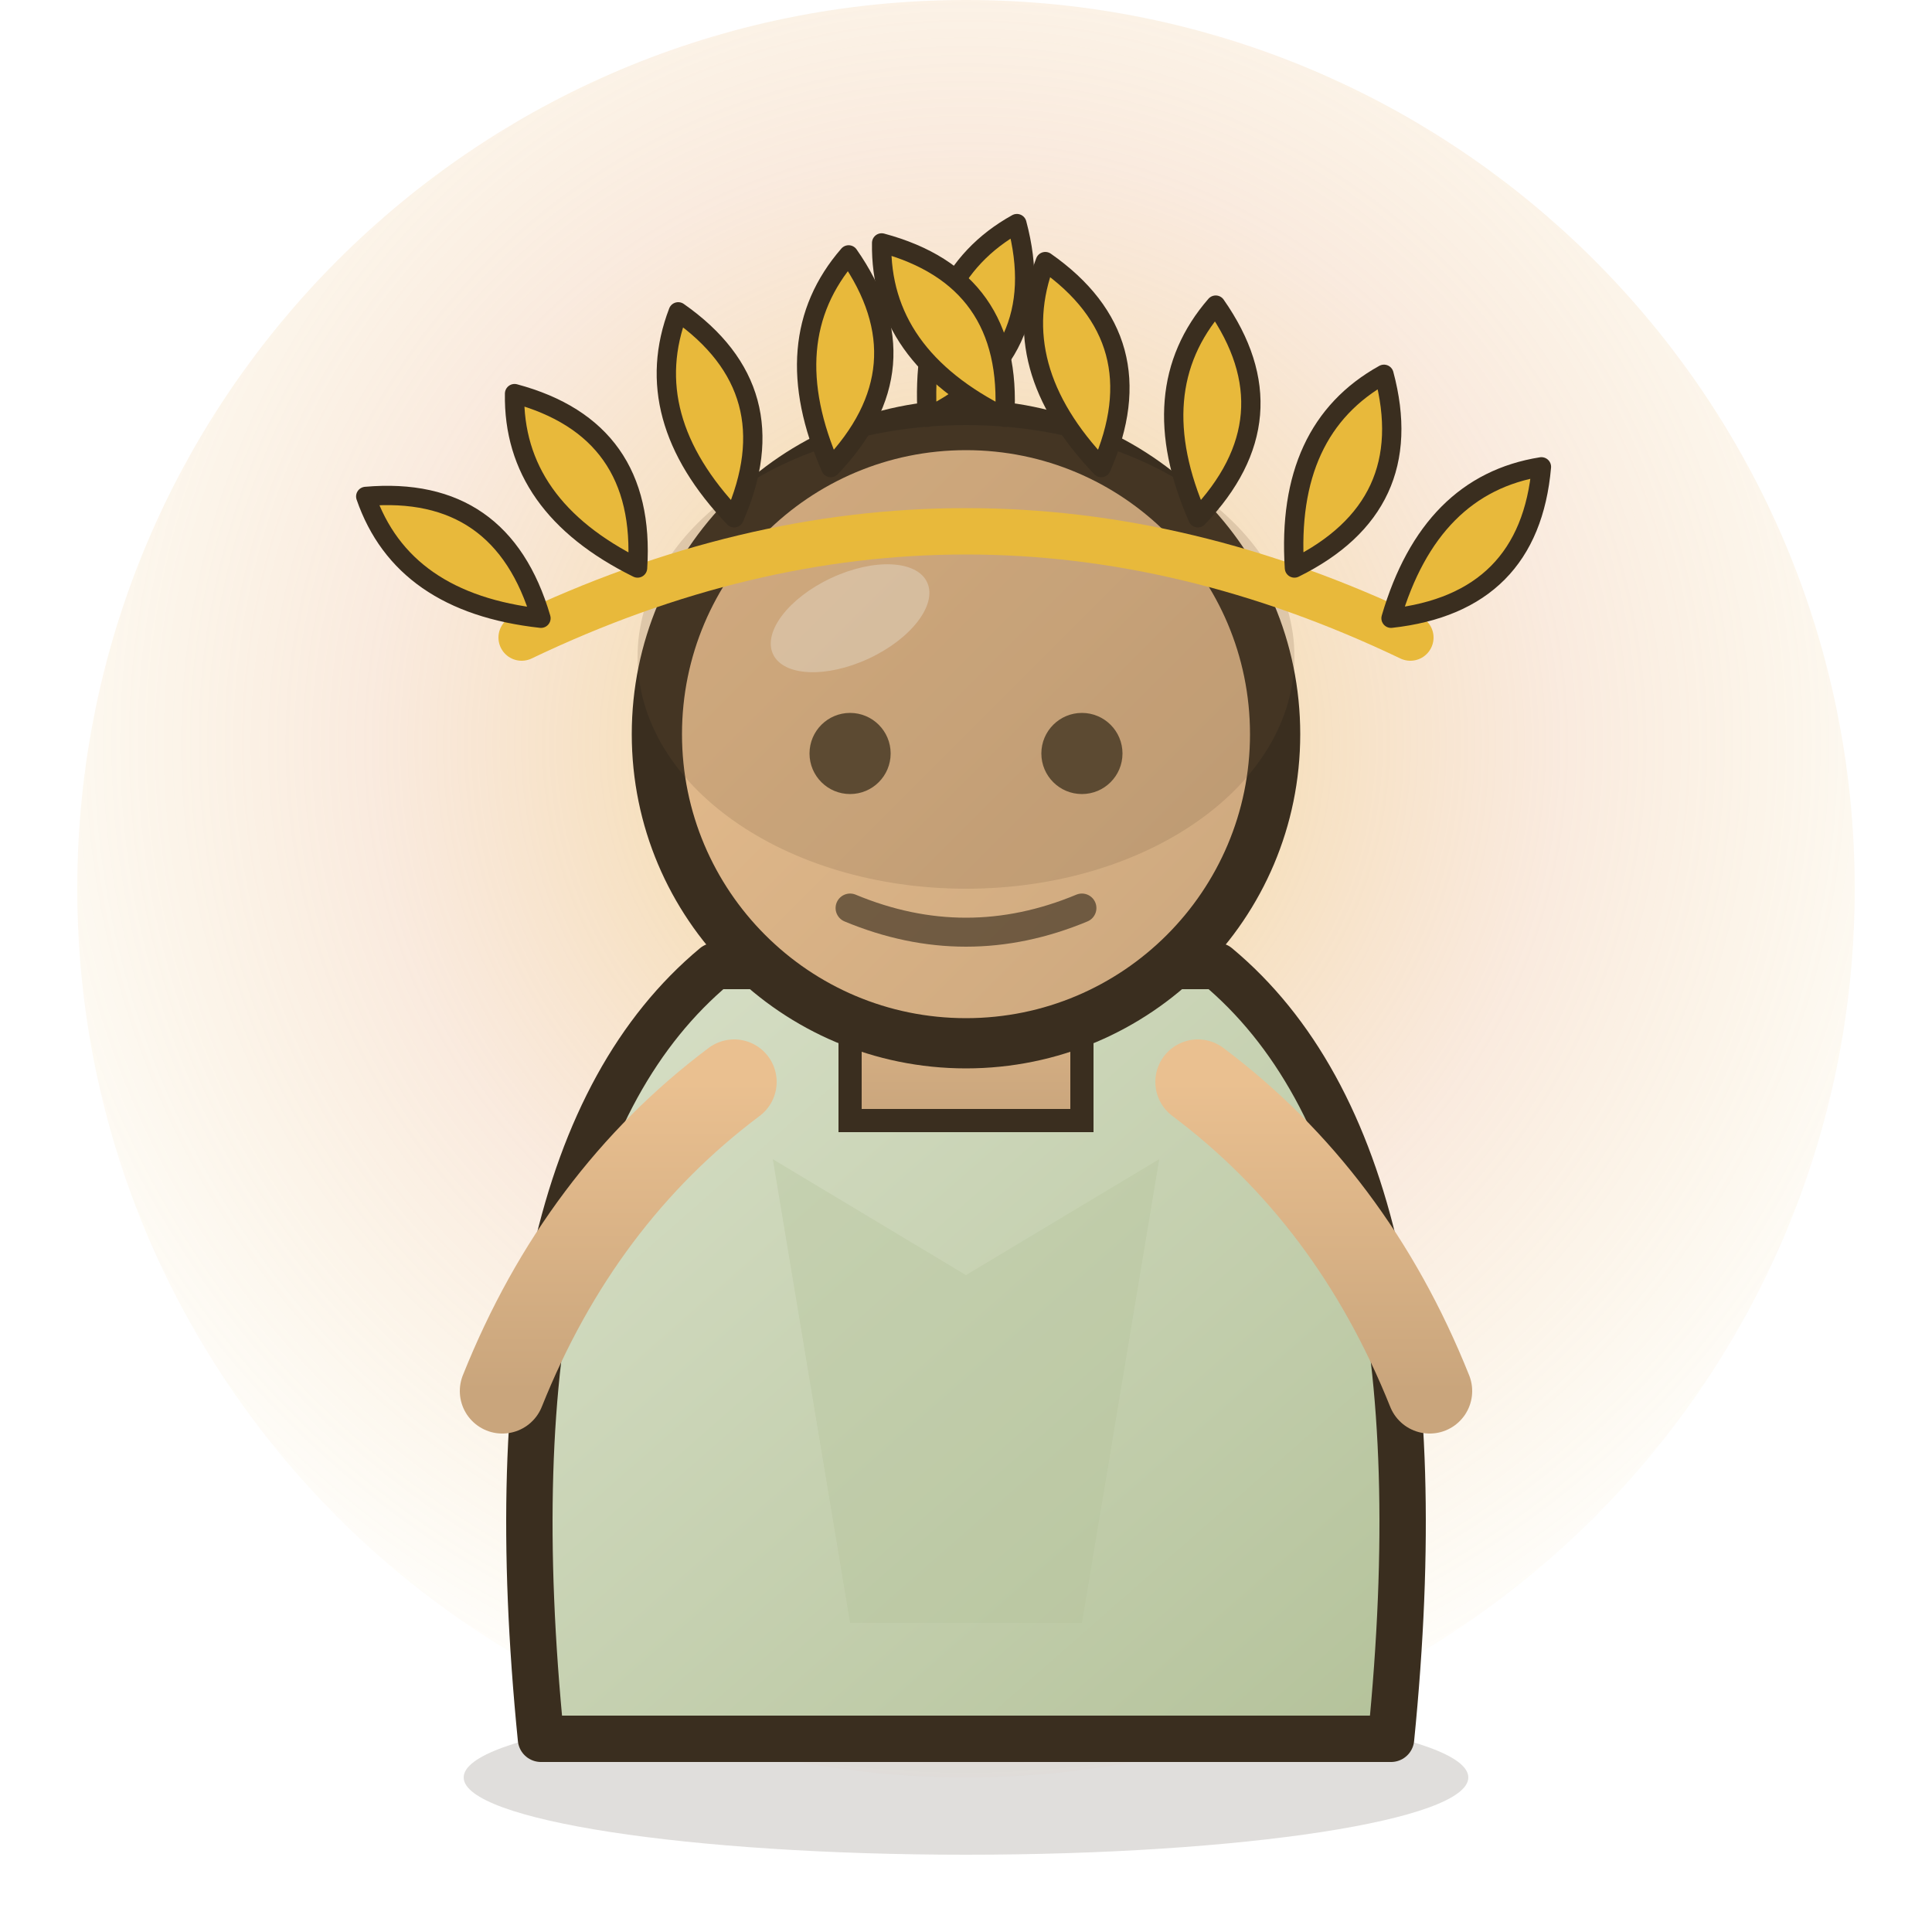
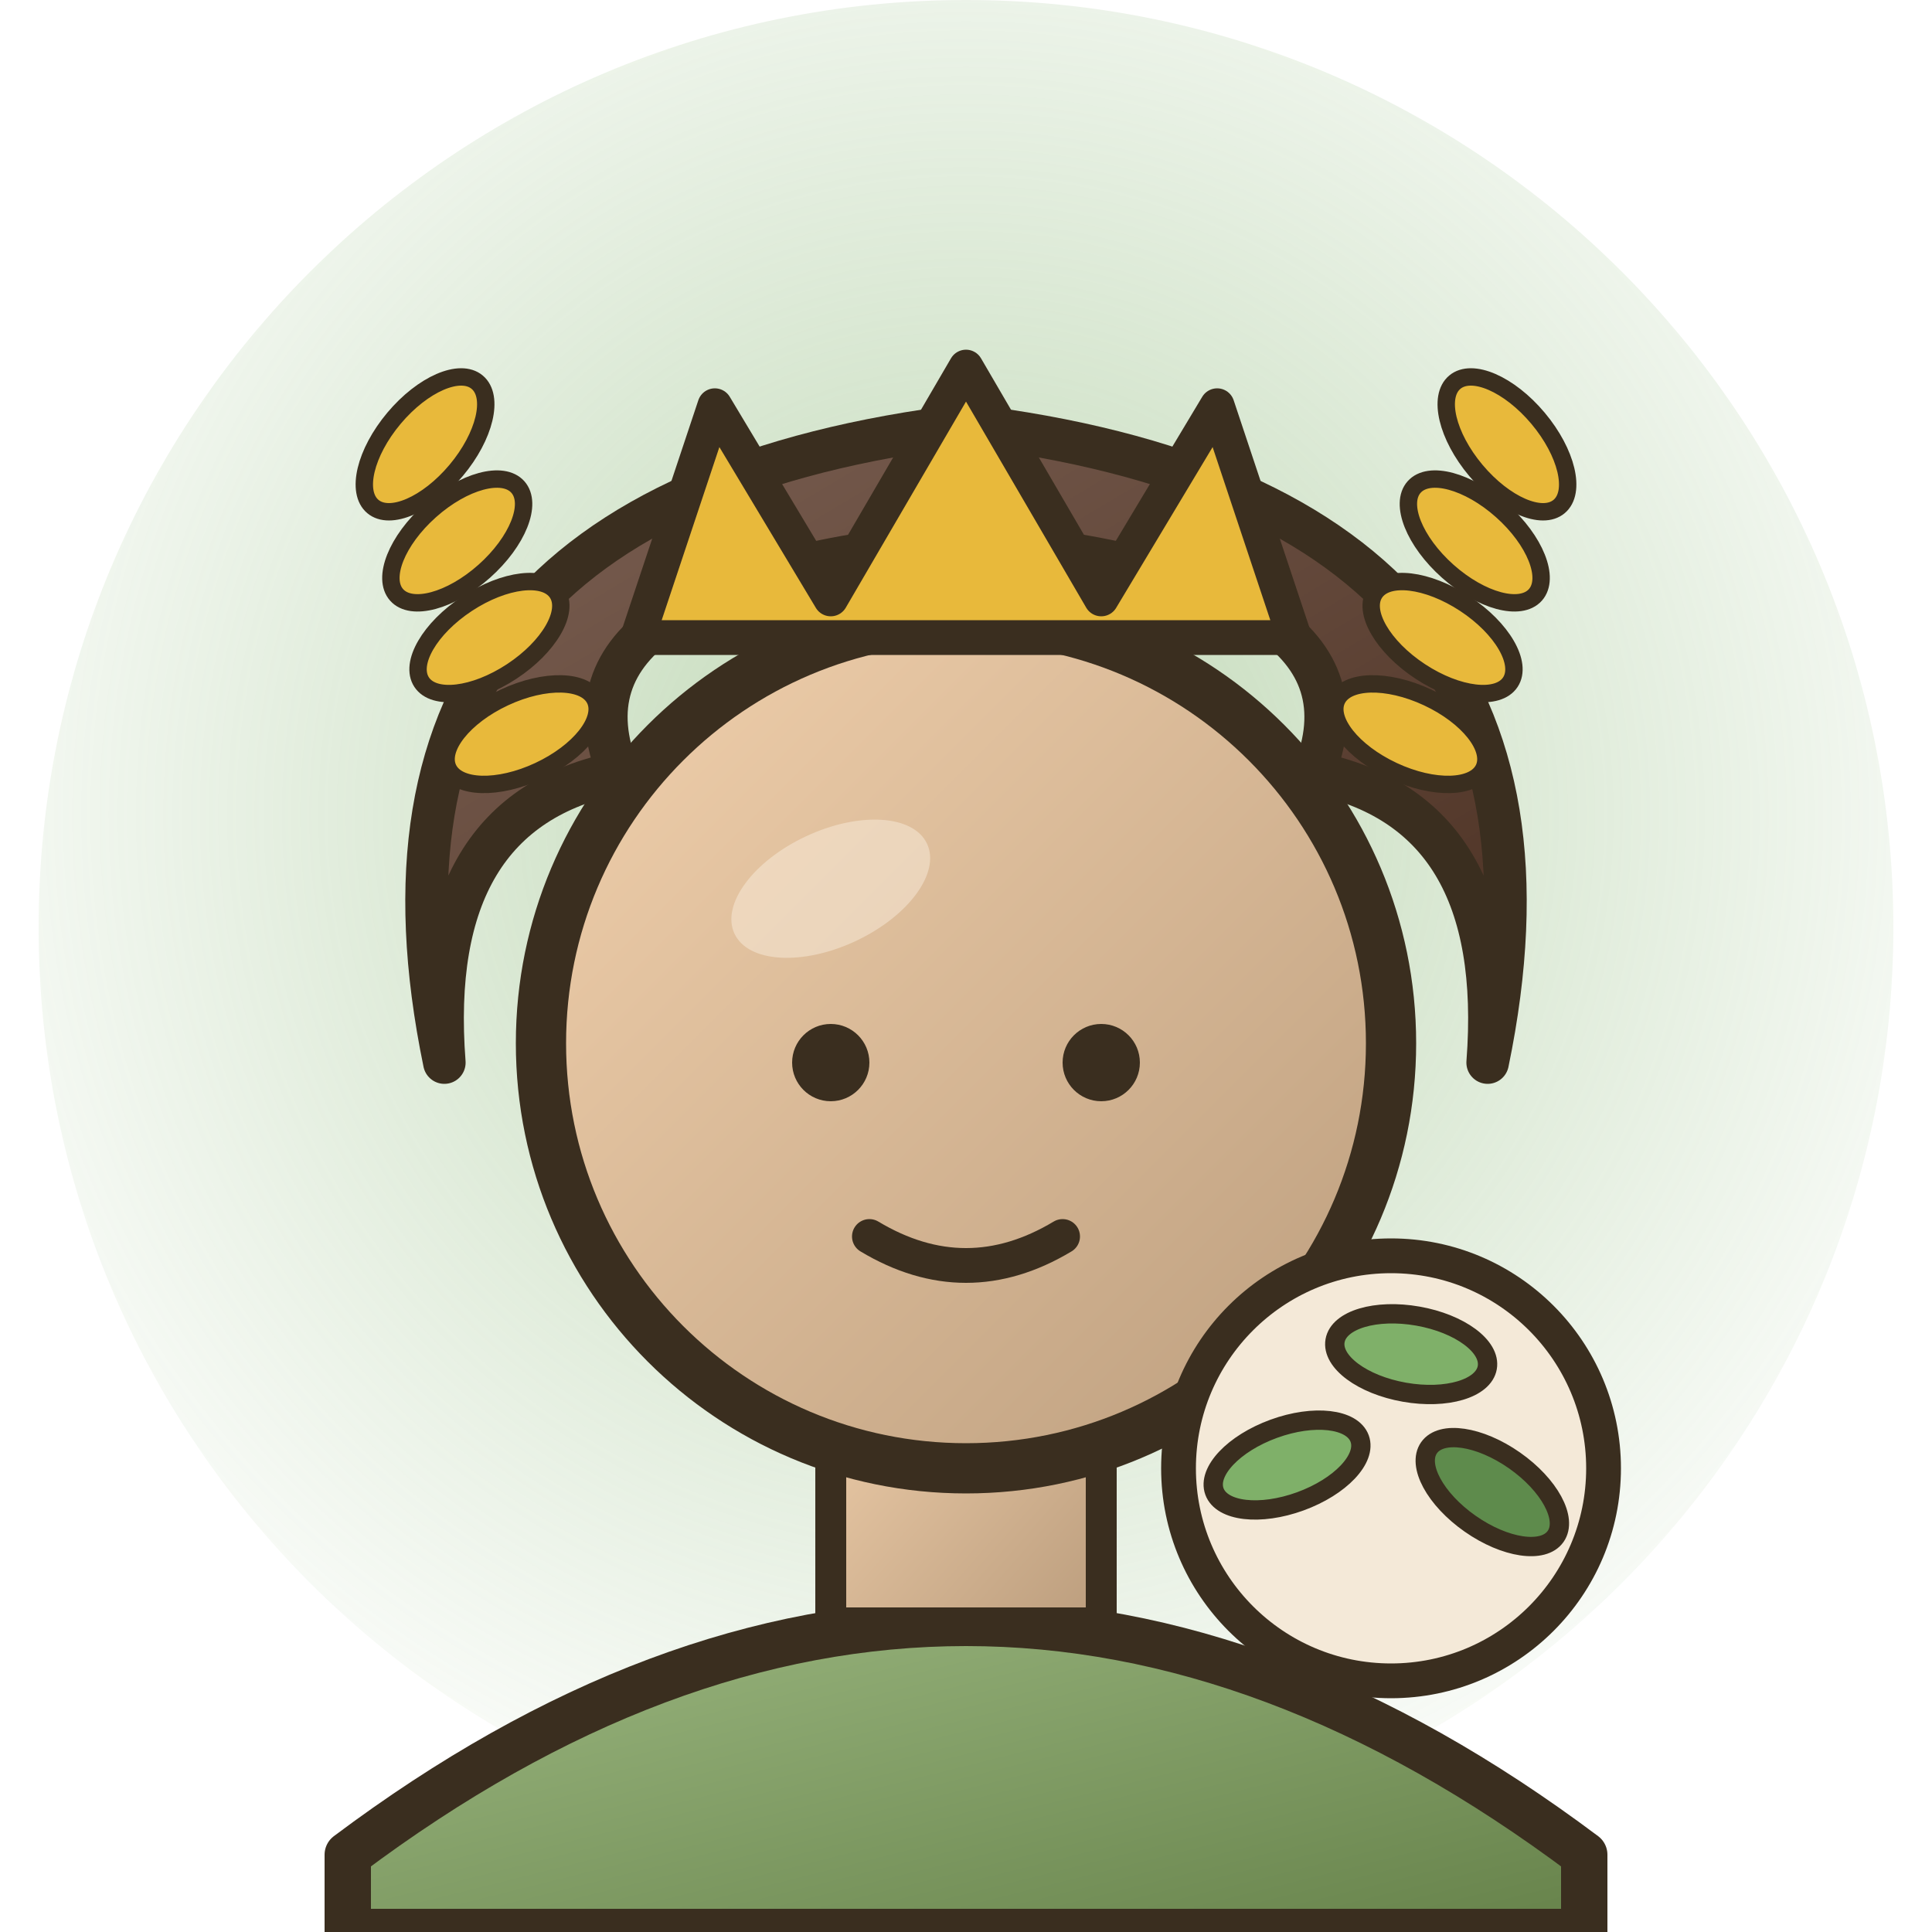
<svg xmlns="http://www.w3.org/2000/svg" viewBox="0 0 100 100" width="100" height="100" preserveAspectRatio="none">
-   <radialGradient id="aura299" cx="50%" cy="42%" r="60%">
-     <stop offset="0%" stop-color="#E8B93B" stop-opacity="0.55" />
-     <stop offset="55%" stop-color="#E7A26B" stop-opacity="0.22" />
-     <stop offset="100%" stop-color="#E8B93B" stop-opacity="0" />
+   <radialGradient id="aura1192" cx="50%" cy="44%" r="62%">
+     <stop offset="0%" stop-color="#7FB069" stop-opacity="0.5" />
+     <stop offset="100%" stop-color="#7FB069" stop-opacity="0" />
  </radialGradient>
-   <circle cx="50" cy="46" r="46" fill="url(#aura299)" />
-   <ellipse cx="50" cy="92" rx="26" ry="4" fill="#3A2E1F" opacity="0.16" />
-   <linearGradient id="robe299" x1="0" y1="0" x2="1" y2="1">
-     <stop offset="0%" stop-color="#D8E0C8" />
-     <stop offset="100%" stop-color="#B4C29A" />
+   <circle cx="50" cy="48" r="48" fill="url(#aura1192)" />
+   <ellipse cx="50" cy="93" rx="24" ry="3.6" fill="#3A2E1F" opacity="0.16" />
+   <linearGradient id="dg1193" x1="0" y1="0" x2="1" y2="1">
+     <stop offset="0%" stop-color="#9bb780" />
+     <stop offset="100%" stop-color="#66824a" />
  </linearGradient>
-   <path d="M 28 90 Q 25 60 37 50 L 63 50 Q 75 60 72 90 Z" fill="url(#robe299)" stroke="#3A2E1F" stroke-width="2.4" stroke-linejoin="round" />
-   <path d="M 44 84 L 40 60 L 50 66 L 60 60 L 56 84 Z" fill="#B4C29A" opacity="0.35" />
-   <linearGradient id="skin299a" x1="0" y1="0" x2="0" y2="1">
-     <stop offset="0%" stop-color="#EAC090" />
-     <stop offset="100%" stop-color="#c9a57c" />
+   <linearGradient id="dg1194" x1="0" y1="0" x2="1" y2="1">
+     <stop offset="0%" stop-color="#f2d1ad" />
+     <stop offset="100%" stop-color="#bb9d7d" />
  </linearGradient>
-   <path d="M 38 56 Q 30 62 26 72" fill="none" stroke="url(#skin299a)" stroke-width="4.4" stroke-linecap="round" />
-   <path d="M 62 56 Q 70 62 74 72" fill="none" stroke="url(#skin299a)" stroke-width="4.4" stroke-linecap="round" />
-   <rect x="44" y="46" width="12" height="12" fill="url(#skin299a)" stroke="#3A2E1F" stroke-width="1.2" />
-   <linearGradient id="skin299b" x1="0" y1="0" x2="1" y2="1">
-     <stop offset="0%" stop-color="#EAC090" />
-     <stop offset="100%" stop-color="#c9a57c" />
+   <linearGradient id="dg1195" x1="0" y1="0" x2="1" y2="1">
+     <stop offset="0%" stop-color="#7c6154" />
+     <stop offset="100%" stop-color="#4b3022" />
  </linearGradient>
-   <circle cx="50" cy="38" r="16" fill="url(#skin299b)" stroke="#3A2E1F" stroke-width="2.6" />
-   <ellipse cx="44" cy="32" rx="4.4" ry="2.3" fill="#FFF8EC" opacity="0.45" transform="rotate(-25 44 32)" />
-   <ellipse cx="50" cy="34" rx="17" ry="12" fill="#6d5337" opacity="0.18" />
-   <circle cx="44" cy="39" r="2.1" fill="#5C4A32" />
-   <circle cx="56" cy="39" r="2.1" fill="#5C4A32" />
-   <path d="M 44 47 Q 50 49.5 56 47" fill="none" stroke="#3A2E1F" stroke-width="1.5" stroke-linecap="round" opacity="0.65" />
-   <path d="M 27 33 Q 50 22 73 33" fill="none" stroke="#E8B93B" stroke-width="2.4" stroke-linecap="round" />
-   <path d="M 28 32 Q 24 26 27 21 Q 32 26 28 32 Z" fill="#E8B93B" stroke="#3A2E1F" stroke-width="1" stroke-linejoin="round" transform="rotate(-50 28 32)" />
-   <path d="M 33 29.4 Q 29 23.4 32 18.4 Q 37 23.4 33 29.4 Z" fill="#E8B93B" stroke="#3A2E1F" stroke-width="1" stroke-linejoin="round" transform="rotate(-30 33 29.4)" />
-   <path d="M 38 26.8 Q 34 20.8 37 15.8 Q 42 20.8 38 26.8 Z" fill="#E8B93B" stroke="#3A2E1F" stroke-width="1" stroke-linejoin="round" transform="rotate(-10 38 26.8)" />
-   <path d="M 43 24.2 Q 39 18.2 42 13.2 Q 47 18.2 43 24.2 Z" fill="#E8B93B" stroke="#3A2E1F" stroke-width="1" stroke-linejoin="round" transform="rotate(10 43 24.2)" />
-   <path d="M 48 21.6 Q 44 15.6 47 10.6 Q 52 15.6 48 21.6 Z" fill="#E8B93B" stroke="#3A2E1F" stroke-width="1" stroke-linejoin="round" transform="rotate(30 48 21.6)" />
-   <path d="M 72 32 Q 68 26 71 21 Q 76 26 72 32 Z" fill="#E8B93B" stroke="#3A2E1F" stroke-width="1" stroke-linejoin="round" transform="rotate(50 72 32)" />
-   <path d="M 67 29.4 Q 63 23.4 66 18.4 Q 71 23.4 67 29.4 Z" fill="#E8B93B" stroke="#3A2E1F" stroke-width="1" stroke-linejoin="round" transform="rotate(30 67 29.4)" />
-   <path d="M 62 26.8 Q 58 20.8 61 15.8 Q 66 20.8 62 26.8 Z" fill="#E8B93B" stroke="#3A2E1F" stroke-width="1" stroke-linejoin="round" transform="rotate(10 62 26.8)" />
-   <path d="M 57 24.2 Q 53 18.2 56 13.2 Q 61 18.2 57 24.2 Z" fill="#E8B93B" stroke="#3A2E1F" stroke-width="1" stroke-linejoin="round" transform="rotate(-10 57 24.2)" />
-   <path d="M 52 21.6 Q 48 15.6 51 10.6 Q 56 15.6 52 21.6 Z" fill="#E8B93B" stroke="#3A2E1F" stroke-width="1" stroke-linejoin="round" transform="rotate(-30 52 21.6)" />
+   <path d="M 18 96 Q 50 72 82 96 L 82 100 L 18 100 Z" fill="url(#dg1193)" stroke="#3A2E1F" stroke-width="2.4" stroke-linejoin="round" />
+   <rect x="43" y="68" width="14" height="16" fill="url(#dg1194)" stroke="#3A2E1F" stroke-width="1.6" />
+   <circle cx="50" cy="54" r="22" fill="url(#dg1194)" stroke="#3A2E1F" stroke-width="2.6" />
+   <ellipse cx="43" cy="46" rx="5.5" ry="3" fill="#FFF8EC" opacity="0.4" transform="rotate(-25 43 46)" />
+   <path d="M 23 55 Q 17 26 50 22 Q 83 26 77 55 Q 78 42 68 40 Q 72 30 50 28 Q 28 30 32 40 Q 22 42 23 55 Z" fill="url(#dg1195)" stroke="#3A2E1F" stroke-width="2.2" stroke-linejoin="round" />
+   <circle cx="43" cy="55" r="2" fill="#3A2E1F" />
+   <circle cx="57" cy="55" r="2" fill="#3A2E1F" />
+   <path d="M 45 64 Q 50 67 55 64" stroke="#3A2E1F" stroke-width="1.8" fill="none" stroke-linecap="round" />
+   <ellipse cx="73" cy="38" rx="4.2" ry="2.1" fill="#E8B93B" stroke="#3A2E1F" stroke-width="0.9" transform="rotate(25 73 38)" />
+   <ellipse cx="74.667" cy="33" rx="4.2" ry="2.1" fill="#E8B93B" stroke="#3A2E1F" stroke-width="0.9" transform="rotate(33.33333 74.66667 33)" />
+   <ellipse cx="76.333" cy="28" rx="4.2" ry="2.1" fill="#E8B93B" stroke="#3A2E1F" stroke-width="0.9" transform="rotate(41.66667 76.33333 28)" />
+   <ellipse cx="78" cy="23" rx="4.2" ry="2.1" fill="#E8B93B" stroke="#3A2E1F" stroke-width="0.9" transform="rotate(50 78 23)" />
+   <ellipse cx="27" cy="38" rx="4.2" ry="2.1" fill="#E8B93B" stroke="#3A2E1F" stroke-width="0.9" transform="rotate(-25 27 38)" />
+   <ellipse cx="25.333" cy="33" rx="4.2" ry="2.1" fill="#E8B93B" stroke="#3A2E1F" stroke-width="0.9" transform="rotate(-33.33333 25.33333 33)" />
+   <ellipse cx="23.667" cy="28" rx="4.2" ry="2.1" fill="#E8B93B" stroke="#3A2E1F" stroke-width="0.9" transform="rotate(-41.66667 23.66667 28)" />
+   <ellipse cx="22" cy="23" rx="4.2" ry="2.1" fill="#E8B93B" stroke="#3A2E1F" stroke-width="0.9" transform="rotate(-50 22 23)" />
+   <path d="M 33 33 L 37 21 L 43 31 L 50 19 L 57 31 L 63 21 L 67 33 Z" fill="#E8B93B" stroke="#3A2E1F" stroke-width="1.8" stroke-linejoin="round" />
+   <circle cx="72" cy="76" r="11" fill="#F4E9D8" stroke="#3A2E1F" stroke-width="1.8" />
+   <g transform="translate(22 26)">
+     <ellipse cx="-5" cy="-2" rx="4" ry="2" fill="#7FB069" stroke="#3A2E1F" stroke-width="1" transform="translate(50 50) rotate(-20)" />
+     <ellipse cx="0" cy="-6" rx="4" ry="2" fill="#7FB069" stroke="#3A2E1F" stroke-width="1" transform="translate(50 50) rotate(10)" />
+     <ellipse cx="5" cy="-2" rx="4" ry="2" fill="#5E8B4C" stroke="#3A2E1F" stroke-width="1" transform="translate(50 50) rotate(35)" />
+   </g>
</svg>
